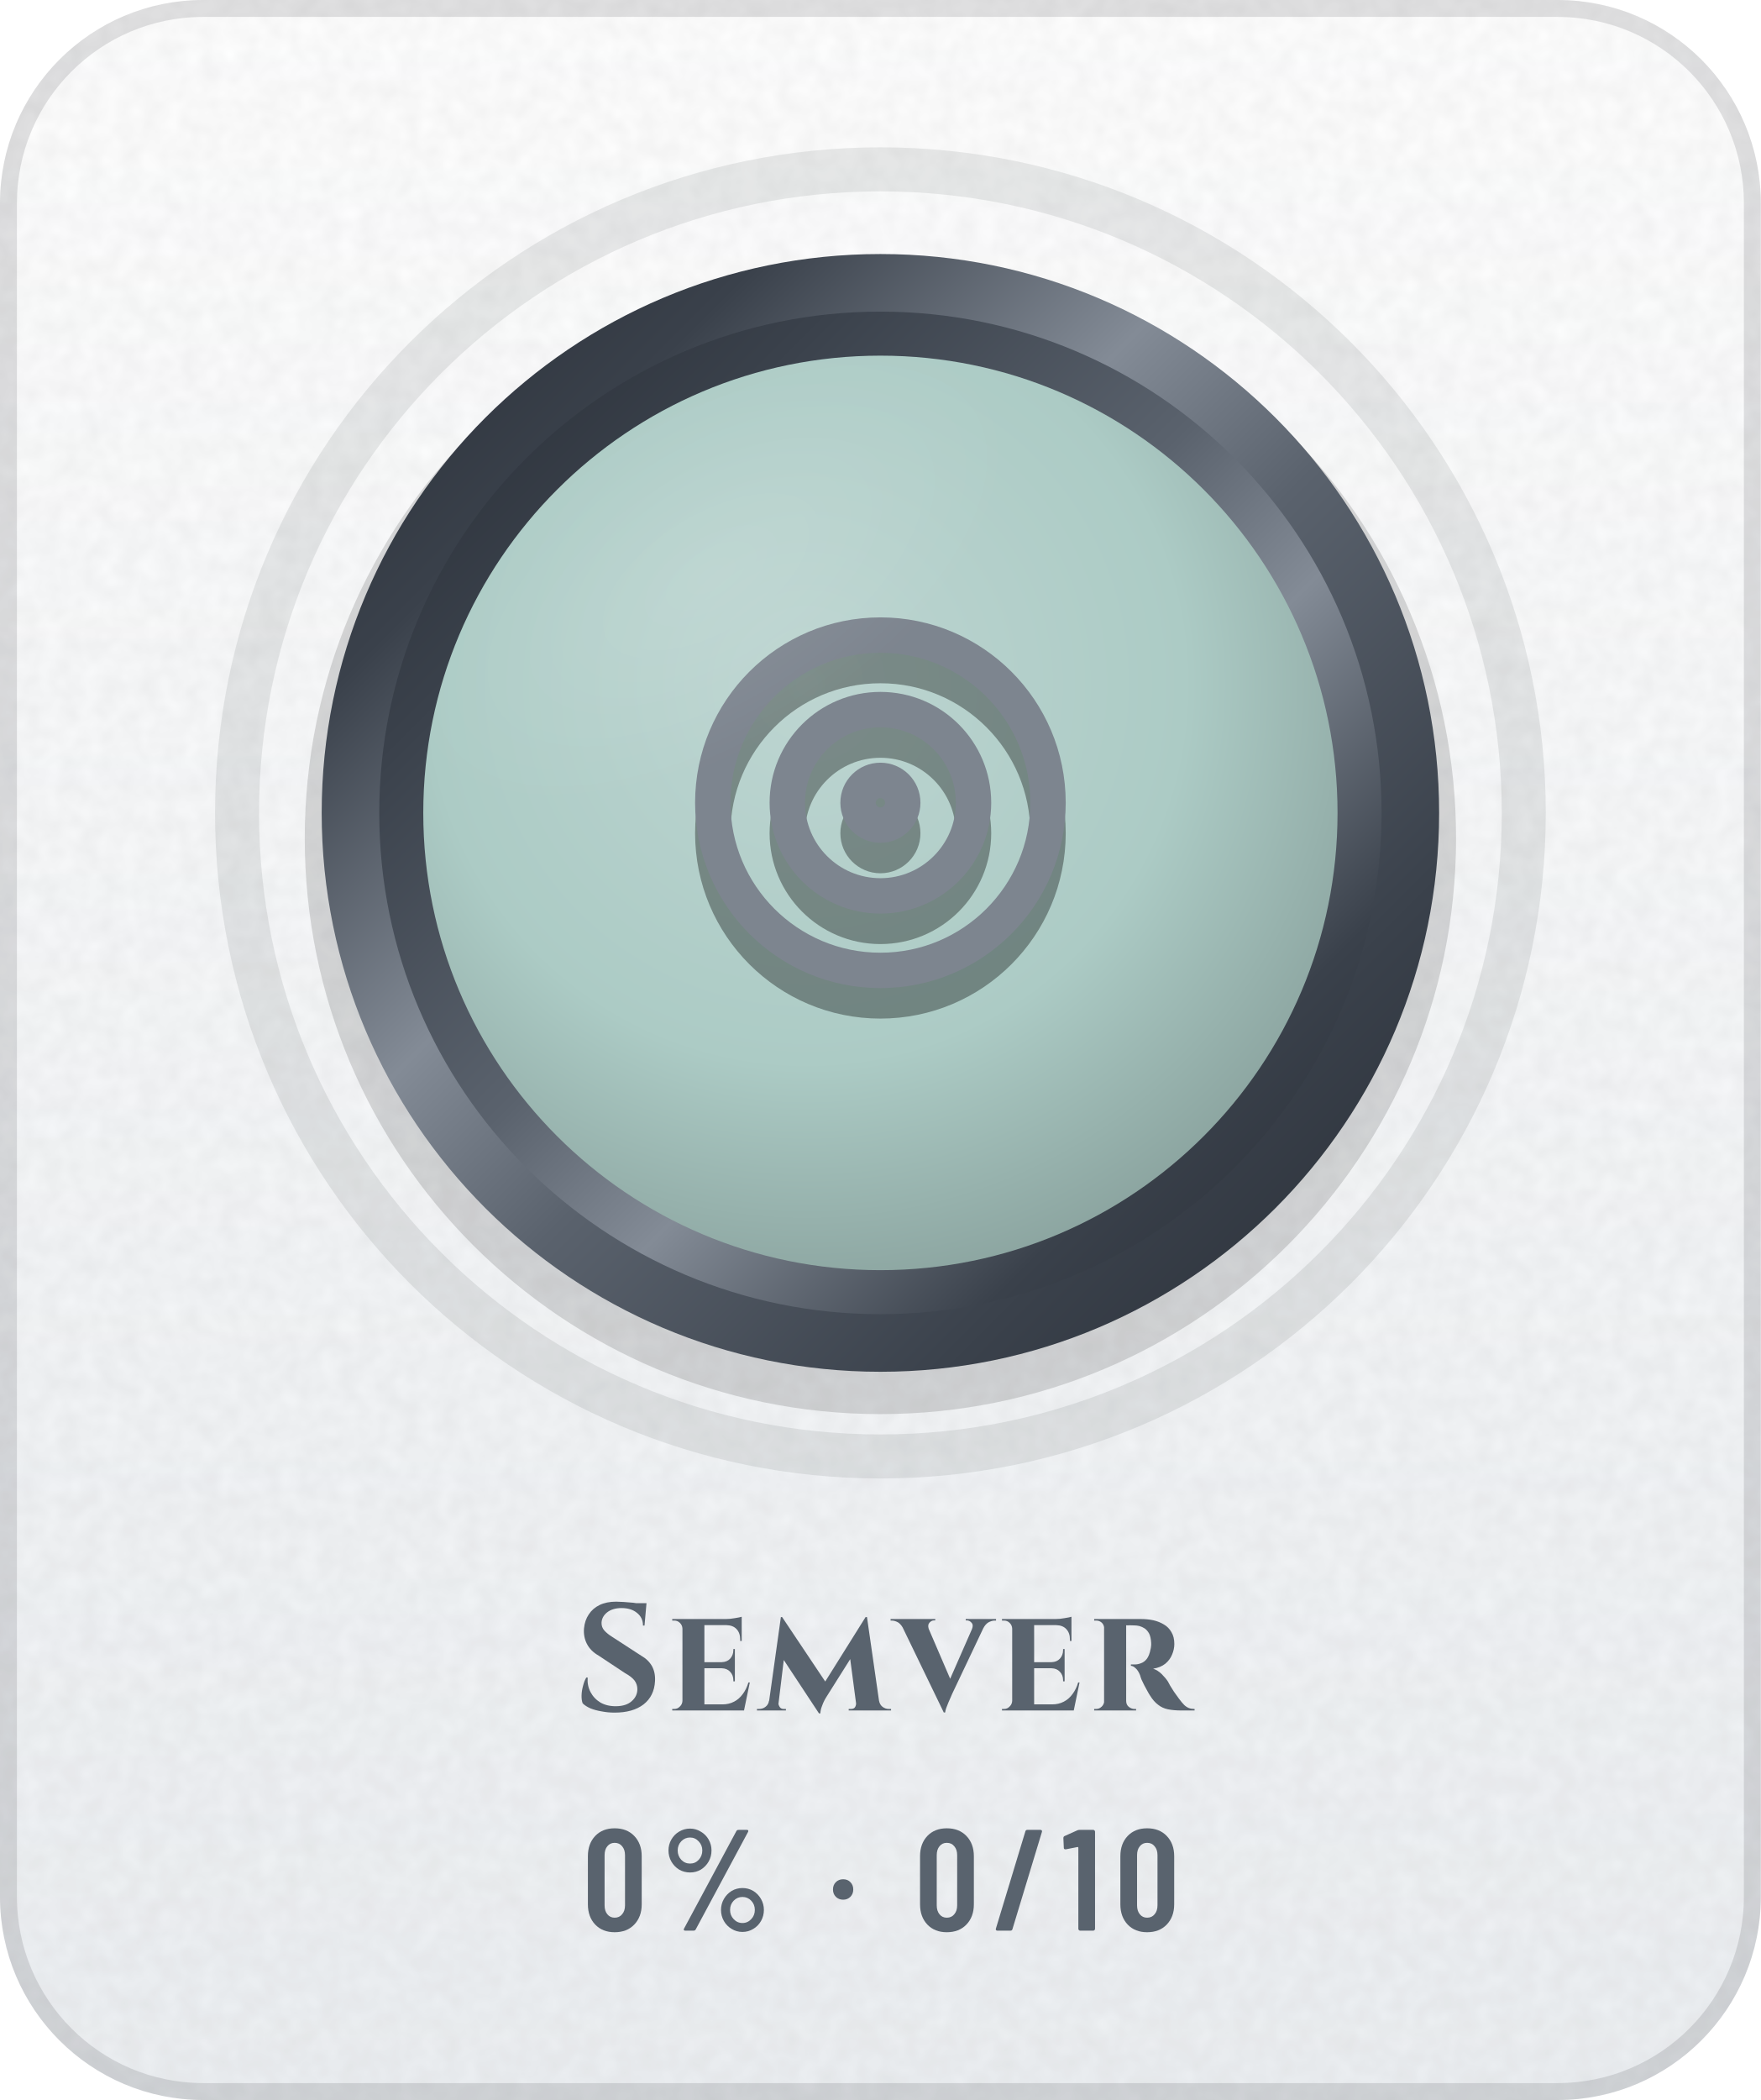
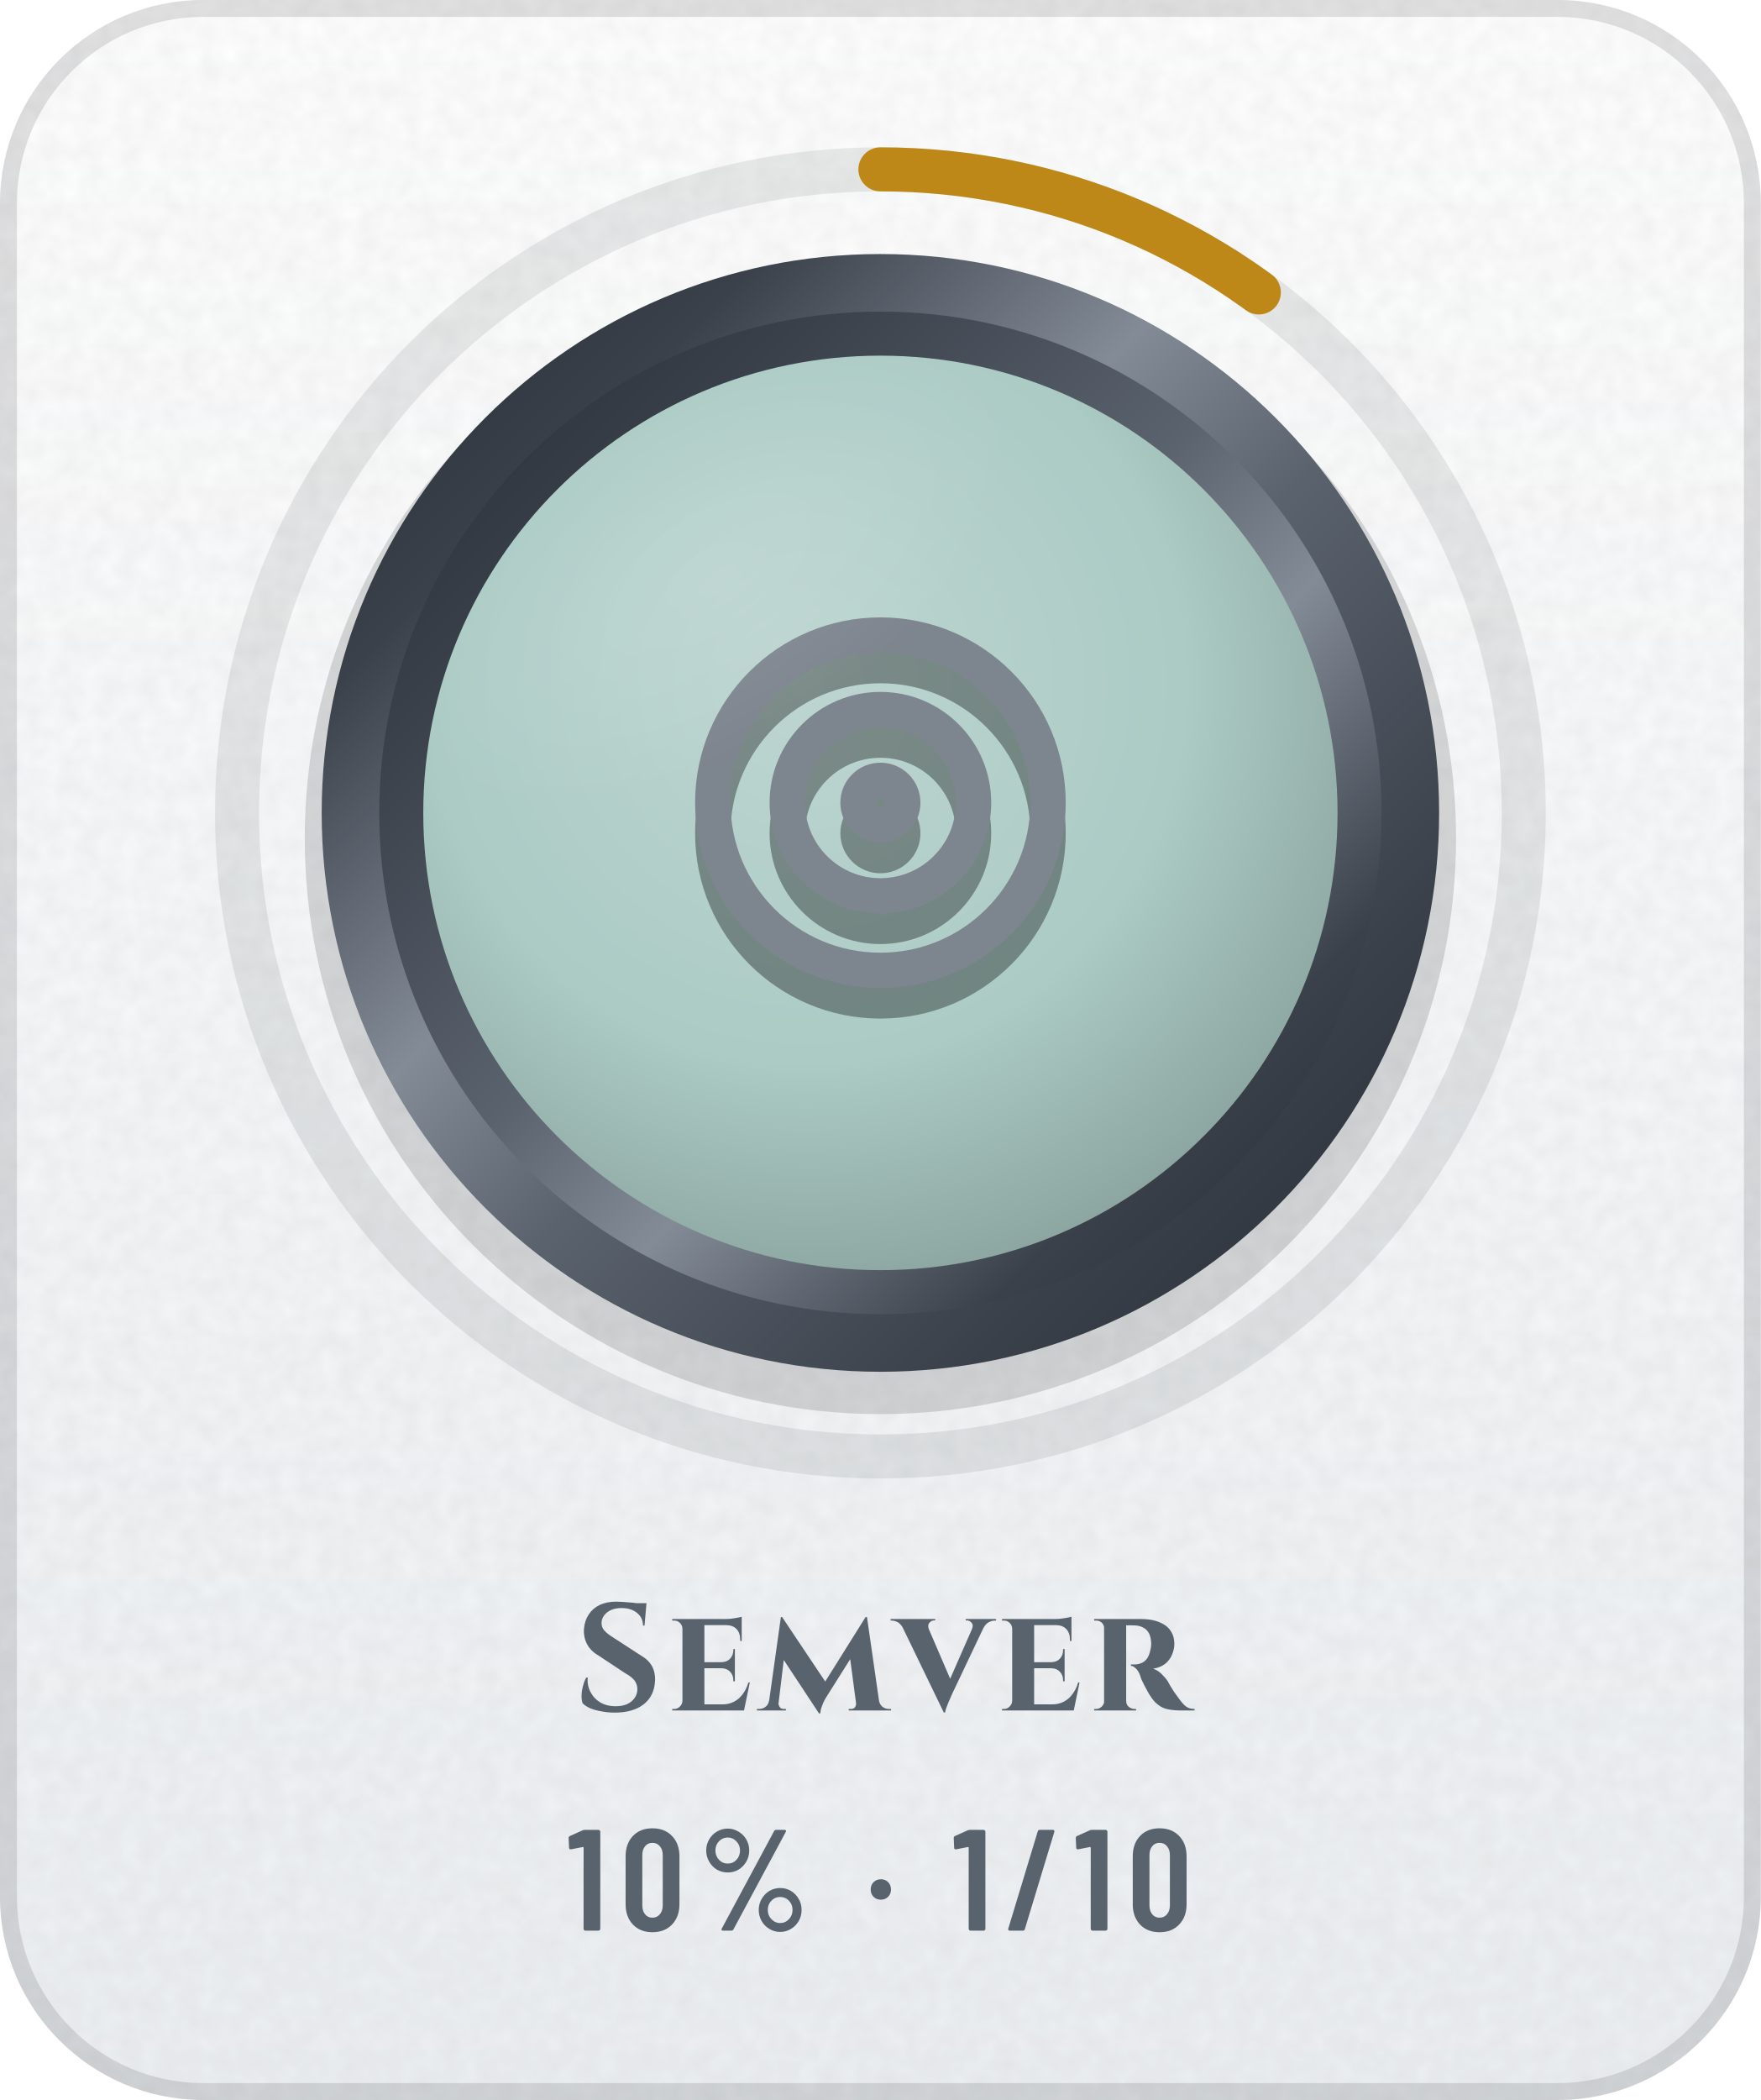
- <svg xmlns="http://www.w3.org/2000/svg" width="104" height="124" viewBox="0 0 104 124" role="img" aria-label="Semver: 0% (0 of 10)">
+ <svg xmlns="http://www.w3.org/2000/svg" width="104" height="124" viewBox="0 0 104 124" role="img" aria-label="Semver: 10% (1 of 10)">
  <defs>
    <linearGradient id="bg" x1="0" y1="0" x2="0" y2="1">
      <stop offset="0" stop-color="#FFFFFF" />
      <stop offset="1" stop-color="#EDF0F3" />
    </linearGradient>
    <clipPath id="card">
      <rect width="104" height="124" rx="12" />
    </clipPath>
    <filter id="grain" x="0" y="0" width="100%" height="100%">
      <feTurbulence type="fractalNoise" baseFrequency=".85" numOctaves="2" stitchTiles="stitch" />
      <feColorMatrix values="0 0 0 0 0 0 0 0 0 0 0 0 0 0 0 0 0 0 .05 0" />
    </filter>
    <radialGradient id="glow" cx=".5" cy=".5" r=".5">
      <stop offset="0" stop-color="#5A626D" stop-opacity="0" />
      <stop offset="1" stop-color="#5A626D" stop-opacity="0" />
    </radialGradient>
    <linearGradient id="mh" x1="0" y1="0" x2="1" y2="0">
      <stop offset="0" stop-color="#252A32" />
      <stop offset="0.2" stop-color="#3A414B" />
      <stop offset="0.4" stop-color="#838B96" />
      <stop offset="0.54" stop-color="#5A626D" />
      <stop offset="0.78" stop-color="#3A414B" />
      <stop offset="1" stop-color="#252A32" />
    </linearGradient>
    <linearGradient id="md" x1="0" y1="0" x2="1" y2="1">
      <stop offset="0" stop-color="#252A32" />
      <stop offset="0.2" stop-color="#3A414B" />
      <stop offset="0.4" stop-color="#838B96" />
      <stop offset="0.54" stop-color="#5A626D" />
      <stop offset="0.78" stop-color="#3A414B" />
      <stop offset="1" stop-color="#252A32" />
    </linearGradient>
    <linearGradient id="mdr" x1="1" y1="1" x2="0" y2="0">
      <stop offset="0" stop-color="#252A32" />
      <stop offset="0.2" stop-color="#3A414B" />
      <stop offset="0.4" stop-color="#838B96" />
      <stop offset="0.54" stop-color="#5A626D" />
      <stop offset="0.78" stop-color="#3A414B" />
      <stop offset="1" stop-color="#252A32" />
    </linearGradient>
    <linearGradient id="dia" x1="0" y1="0" x2="1" y2="0">
      <stop offset="0" stop-color="#2F7DD1" />
      <stop offset=".5" stop-color="#7B61E0" />
      <stop offset="1" stop-color="#C2449A" />
    </linearGradient>
    <linearGradient id="pb" x1="0" y1="0" x2="1" y2="0">
      <stop offset="0" stop-color="#8F5125" />
      <stop offset="1" stop-color="#CC8850" />
    </linearGradient>
    <linearGradient id="shg" x1="0" y1="0" x2="1" y2="0">
      <stop offset="0" stop-color="#FFFFFF" stop-opacity="0" />
      <stop offset=".5" stop-color="#FFFFFF" stop-opacity=".6" />
      <stop offset="1" stop-color="#FFFFFF" stop-opacity="0" />
    </linearGradient>
    <radialGradient id="en" cx=".42" cy=".36" r=".75">
      <stop offset="0" stop-color="#BDD5D1" />
      <stop offset=".55" stop-color="#ACCBC5" />
      <stop offset="1" stop-color="#819894" />
    </radialGradient>
    <linearGradient id="ig" gradientUnits="userSpaceOnUse" x1="0" y1="34" x2="0" y2="62">
      <stop offset="0" stop-color="#7D858F" />
      <stop offset="1" stop-color="#4E5661" />
    </linearGradient>
    <radialGradient id="gl" cx=".5" cy=".5" r=".5">
      <stop offset="0" stop-color="#FFFFFF" stop-opacity=".45" />
      <stop offset="1" stop-color="#FFFFFF" stop-opacity="0" />
    </radialGradient>
    <clipPath id="fc">
      <circle cx="52" cy="48" r="27" />
    </clipPath>
  </defs>
  <g clip-path="url(#card)">
    <rect width="104" height="124" fill="url(#bg)" />
    <rect width="104" height="124" filter="url(#grain)" />
  </g>
  <rect x=".5" y=".5" width="103" height="123" rx="11.5" fill="none" stroke="#1F2328" stroke-opacity=".13" />
  <circle cx="52" cy="48" r="48" fill="url(#glow)" />
  <circle cx="52" cy="48" r="38" fill="none" stroke="#1F2328" stroke-opacity=".09" stroke-width="2.6" />
+   <circle cx="52" cy="48" r="38" fill="none" stroke="#BE8818" stroke-width="2.6" stroke-linecap="round" stroke-dasharray="23.9 238.8" transform="rotate(-90 52 48)" />
  <circle cx="52" cy="49.5" r="34" fill="#000000" fill-opacity=".14" />
  <circle cx="52" cy="48" r="33" fill="url(#md)" />
  <circle cx="52" cy="48" r="29.6" fill="url(#mdr)" />
  <circle cx="52" cy="48" r="27" fill="url(#en)" />
  <g transform="translate(38.8 36) scale(1.1)" fill="none" stroke="#000000" stroke-width="1.9" stroke-linecap="round" stroke-linejoin="round" stroke-opacity=".35">
    <circle cx="12" cy="12" r="9" />
    <circle cx="12" cy="12" r="5" />
    <circle cx="12" cy="12" r="1.2" />
  </g>
  <g transform="translate(38.8 34.2) scale(1.1)" fill="none" stroke="url(#ig)" stroke-width="1.9" stroke-linecap="round" stroke-linejoin="round">
    <circle cx="12" cy="12" r="9" />
    <circle cx="12" cy="12" r="5" />
    <circle cx="12" cy="12" r="1.2" />
  </g>
  <g clip-path="url(#fc)">
    <ellipse cx="42" cy="34" rx="20" ry="10" transform="rotate(-32 42 34)" fill="url(#gl)" opacity=".25" />
  </g>
  <g transform="translate(33.9 101) scale(0.009 -0.009)" fill="#59636E">
    <use href="#s83" x="0" />
    <use href="#s101" x="611" />
    <use href="#s109" x="1209" />
    <use href="#s118" x="2105" />
    <use href="#s101" x="2775" />
    <use href="#s114" x="3373" />
  </g>
-   <g transform="translate(34.4 114) scale(0.0085 -0.0085)" fill="#59636E">
-     <use href="#m48" x="0" />
-     <use href="#m37" x="544" />
-     <use href="#m183" x="1704" />
-     <use href="#m48" x="2308" />
-     <use href="#m47" x="2852" />
-     <use href="#m49" x="3332" />
-     <use href="#m48" x="3700" />
+   <g transform="translate(33.5 114) scale(0.0085 -0.0085)" fill="#59636E">
+     <use href="#m49" x="0" />
+     <use href="#m48" x="368" />
+     <use href="#m37" x="912" />
+     <use href="#m183" x="2072" />
+     <use href="#m49" x="2676" />
+     <use href="#m47" x="3044" />
+     <use href="#m49" x="3524" />
+     <use href="#m48" x="3892" />
  </g>
  <defs>
    <path id="m37" d="M54 557Q54 598 74 633Q94 668 128 688Q163 709 204 709Q244 709 278 688Q313 668 333 633Q353 598 353 557Q353 515 333 480Q313 445 279 424Q245 404 204 404Q163 404 128 424Q94 445 74 480Q54 515 54 557ZM162 14 526 692Q530 700 541 700H599Q606 700 608 696Q610 692 607 686L243 8Q239 0 228 0H170Q163 0 161 4Q159 8 162 14ZM289 557Q289 594 264 620Q239 647 204 647Q168 647 143 621Q118 595 118 557Q118 519 143 492Q168 466 204 466Q240 466 264 492Q289 519 289 557ZM419 144Q419 185 439 220Q459 255 493 276Q527 296 568 296Q609 296 643 276Q677 255 697 220Q717 185 717 144Q717 102 697 67Q677 32 643 12Q609 -9 568 -9Q527 -9 493 12Q459 32 439 67Q419 102 419 144ZM654 144Q654 182 629 208Q604 234 568 234Q532 234 507 208Q482 182 482 144Q482 106 507 80Q532 53 568 53Q604 53 629 80Q654 106 654 144Z" />
    <path id="m47" d="M21 14 226 690Q229 700 239 700H331Q337 700 340 696Q343 692 341 686L136 10Q133 0 123 0H31Q25 0 22 4Q19 8 21 14Z" />
    <path id="m48" d="M38 183V517Q38 604 89 658Q140 711 224 711Q309 711 360 658Q412 604 412 517V183Q412 96 360 42Q309 -11 224 -11Q140 -11 89 42Q38 96 38 183ZM296 176V524Q296 563 276 586Q257 610 224 610Q192 610 173 586Q154 563 154 524V176Q154 137 173 114Q192 90 224 90Q257 90 276 114Q296 137 296 176Z" />
    <path id="m49" d="M122 700H218Q223 700 226 696Q230 693 230 688V12Q230 7 226 4Q223 0 218 0H126Q121 0 118 4Q114 7 114 12V576Q114 578 112 580Q111 582 109 581L27 565H24Q13 565 13 576L10 643Q10 653 18 657L107 697Q114 700 122 700Z" />
    <path id="m183" d="M37 286Q37 317 57 337Q77 357 108 357Q139 357 158 337Q178 317 178 286Q178 255 158 235Q138 215 108 215Q77 215 57 235Q37 255 37 286Z" />
    <path id="s83" d="M277 714Q297 714 326 712Q356 710 388 707Q399 705 409 704H476L475 692Q475 692 475 692L463 557H453Q453 609 414 640Q376 672 312 672Q254 672 218 644Q183 616 181 576Q180 546 200 524Q220 502 251 483L442 359Q488 333 512 291Q535 249 532 193Q527 95 457 40Q387 -14 267 -14Q223 -14 182 -6Q140 1 108 14Q76 28 57 47Q49 69 50 100Q51 131 60 163Q68 195 81 216H90Q86 165 108 122Q131 78 174 52Q218 27 278 28Q344 29 380 62Q416 94 416 140Q416 171 398 196Q379 221 337 244L162 360Q109 390 85 437Q61 484 66 539Q71 591 97 630Q123 670 168 692Q214 714 277 714Z" />
    <path id="s101" d="M543 184 505 0H34V10H47Q69 10 84 26Q100 41 101 63V537Q100 560 84 575Q69 590 47 590H34V600H385Q414 600 446 606Q478 611 490 615V456H480V465Q480 509 456 534Q433 559 389 560H245V317H359Q394 318 414 340Q435 363 435 396V403H445V191H435V199Q435 232 414 254Q394 276 359 277H245V40H363Q406 40 440 58Q473 75 497 108Q521 140 534 184Z" />
    <path id="s109" d="M705 613H714L793 64Q798 38 816 24Q835 10 858 10H872V0H594V10H608Q630 10 637 24Q644 39 642 50L604 337L444 83L435 67Q426 50 418 27Q409 4 408 -19H399L168 331L133 43Q134 35 140 25Q148 10 168 10H182V0H-8V10H5Q30 10 48 24Q67 38 71 64H72L149 613H157L440 190Z" />
    <path id="s114" d="M106 0H41V10H53Q75 10 91 26Q103 38 106 54V547Q103 564 91 576Q75 590 54 590H41V600H349Q390 600 429 592Q468 583 499 564Q530 546 548 514Q567 483 567 436Q567 401 552 366Q538 332 508 307Q477 282 428 274Q457 265 484 239Q510 213 525 190Q529 182 539 164Q549 147 564 124Q580 102 597 78Q617 51 632 36Q647 22 663 16Q679 10 700 10V0H616Q562 0 524 8Q487 16 460 38Q432 59 409 96Q400 109 390 128Q380 146 370 165Q360 184 352 202Q345 220 342 232Q329 264 312 278Q296 293 282 293V302H307Q328 302 348 310Q369 317 386 338Q403 360 411 402Q413 408 414 419Q416 430 415 444Q413 481 402 504Q390 526 373 538Q356 549 338 554Q321 558 308 558Q289 559 274 559Q259 558 251 559V63Q251 38 268 24Q286 10 306 10H316V0Z" />
    <path id="s118" d="M322 -13 52 545Q39 567 22 578Q0 590 -20 590H-27V600H266V591H258Q242 591 228 576Q215 562 223 536L364 208L507 534Q518 561 504 576Q491 591 473 591H466V600H665V590H657Q637 590 615 578Q595 566 581 539L377 109Q375 104 368 88Q361 73 353 54Q345 34 338 16Q332 -2 331 -13Z" />
  </defs>
</svg>
